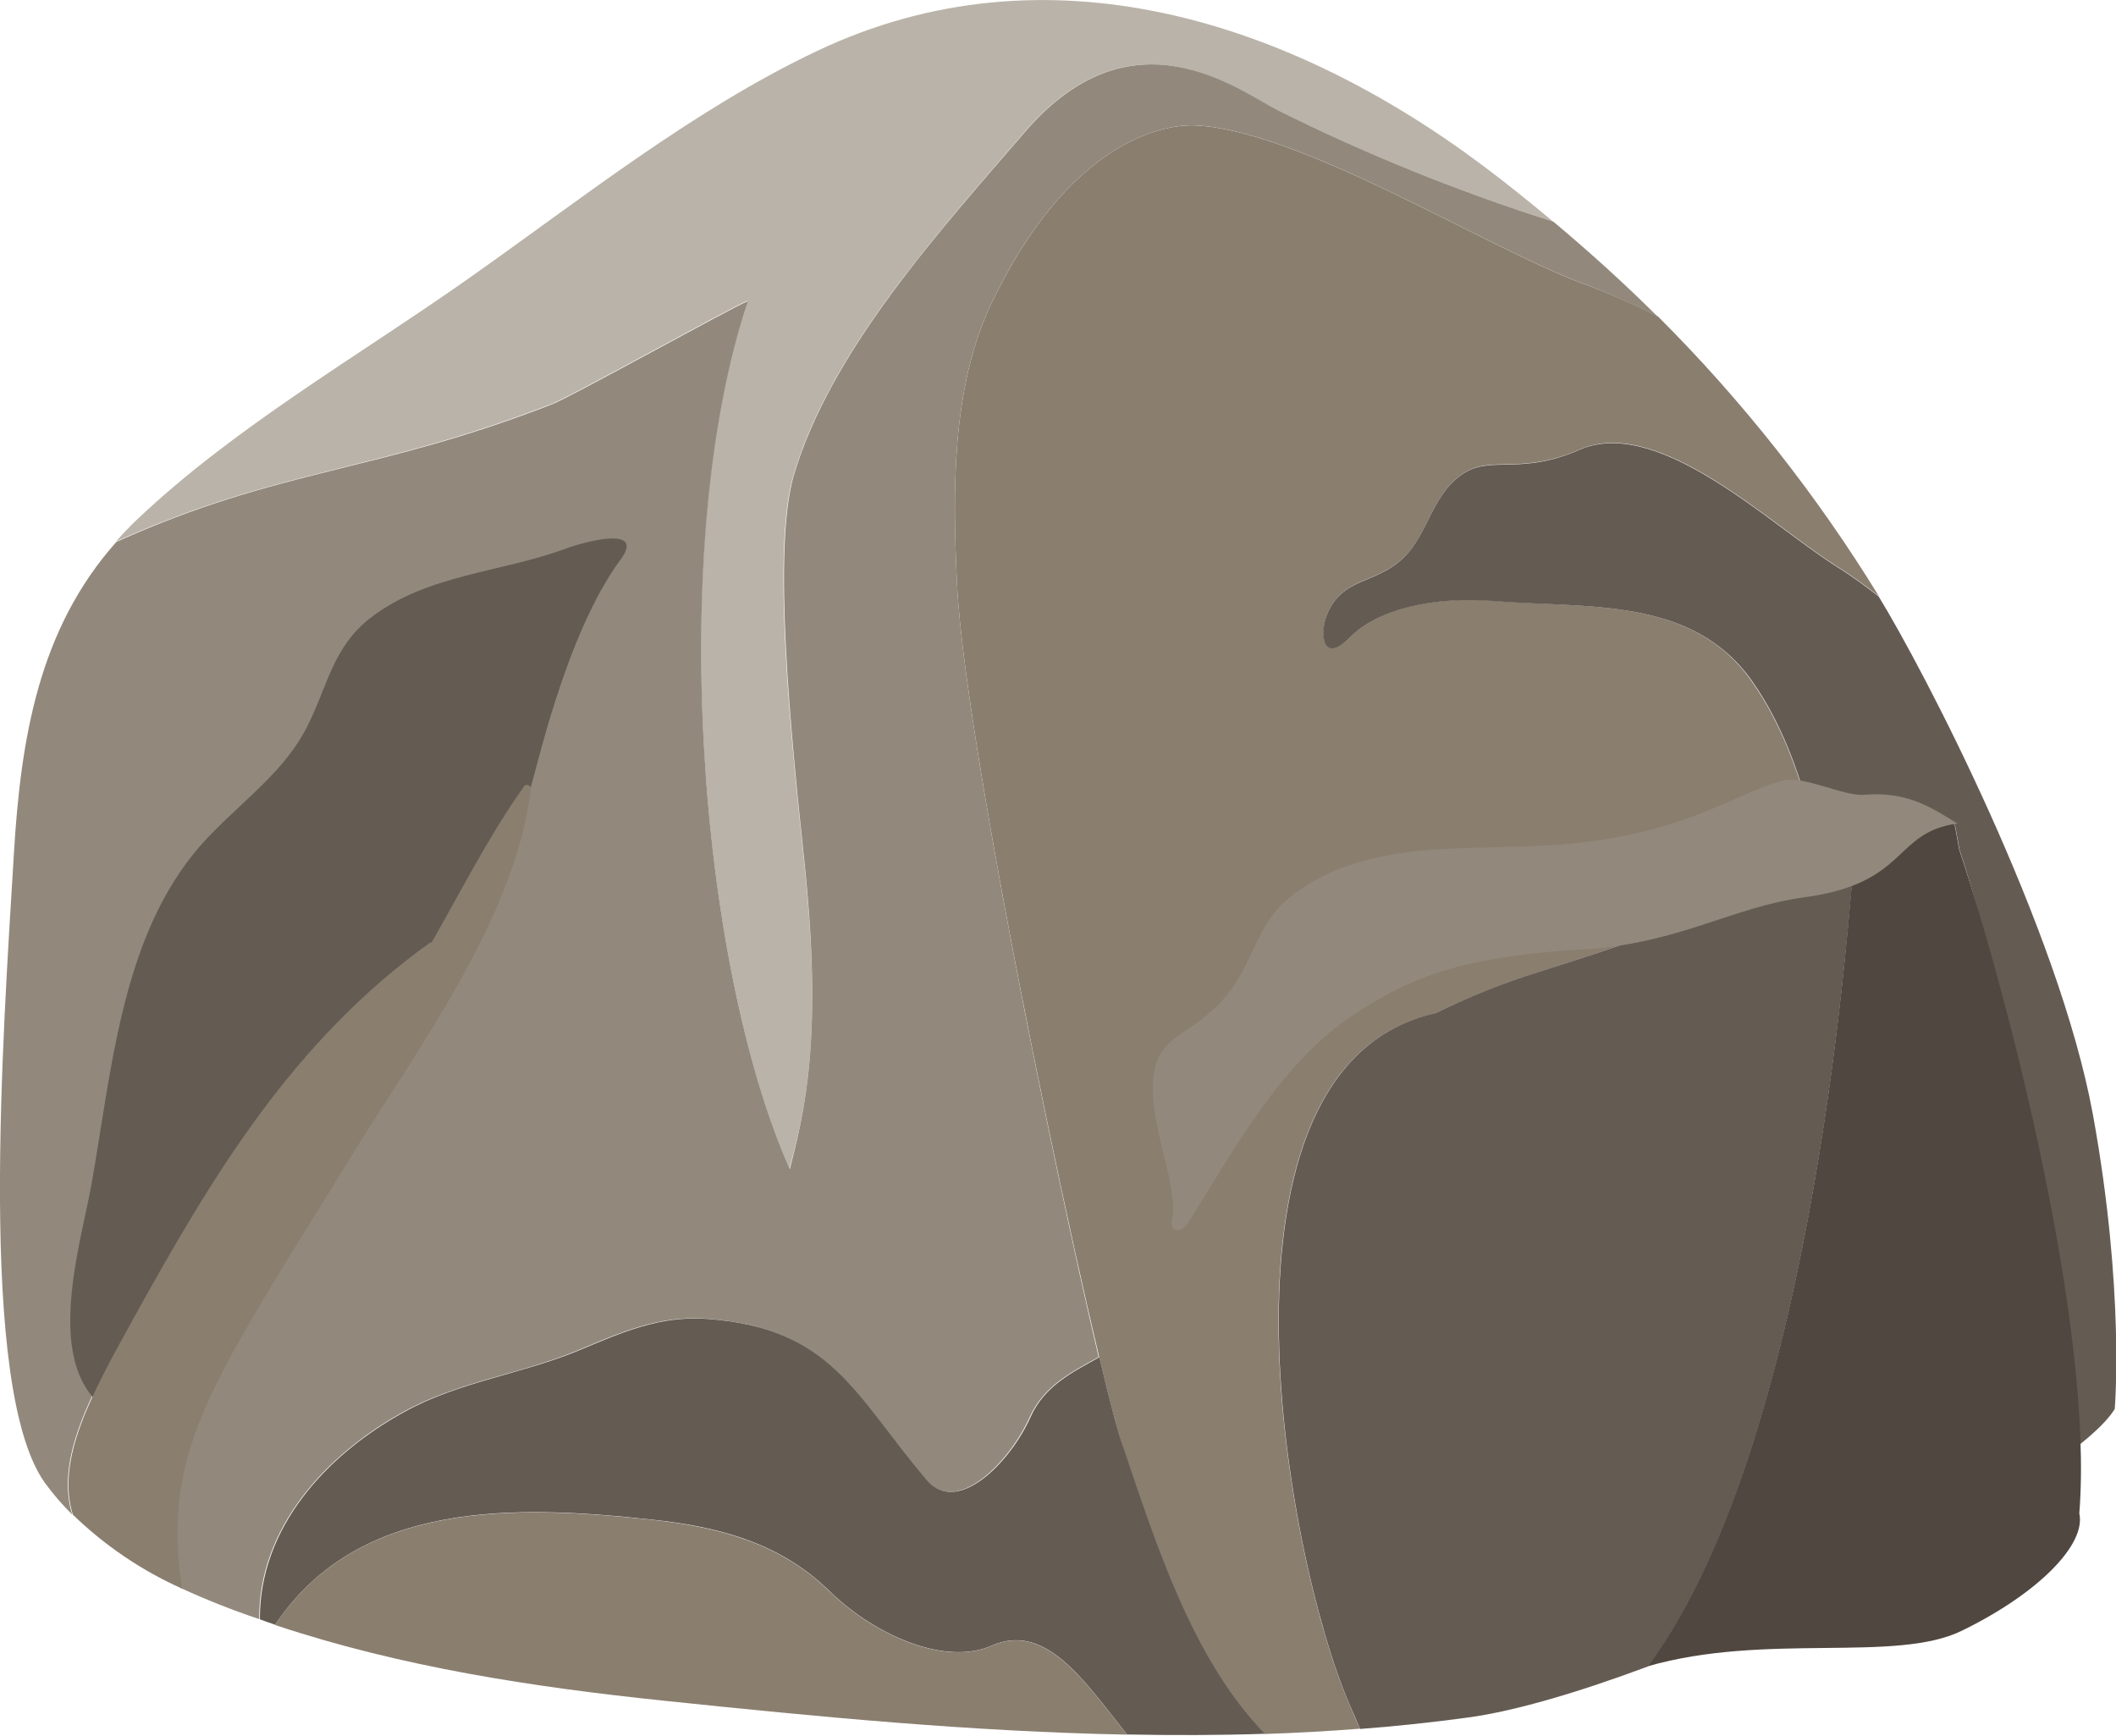
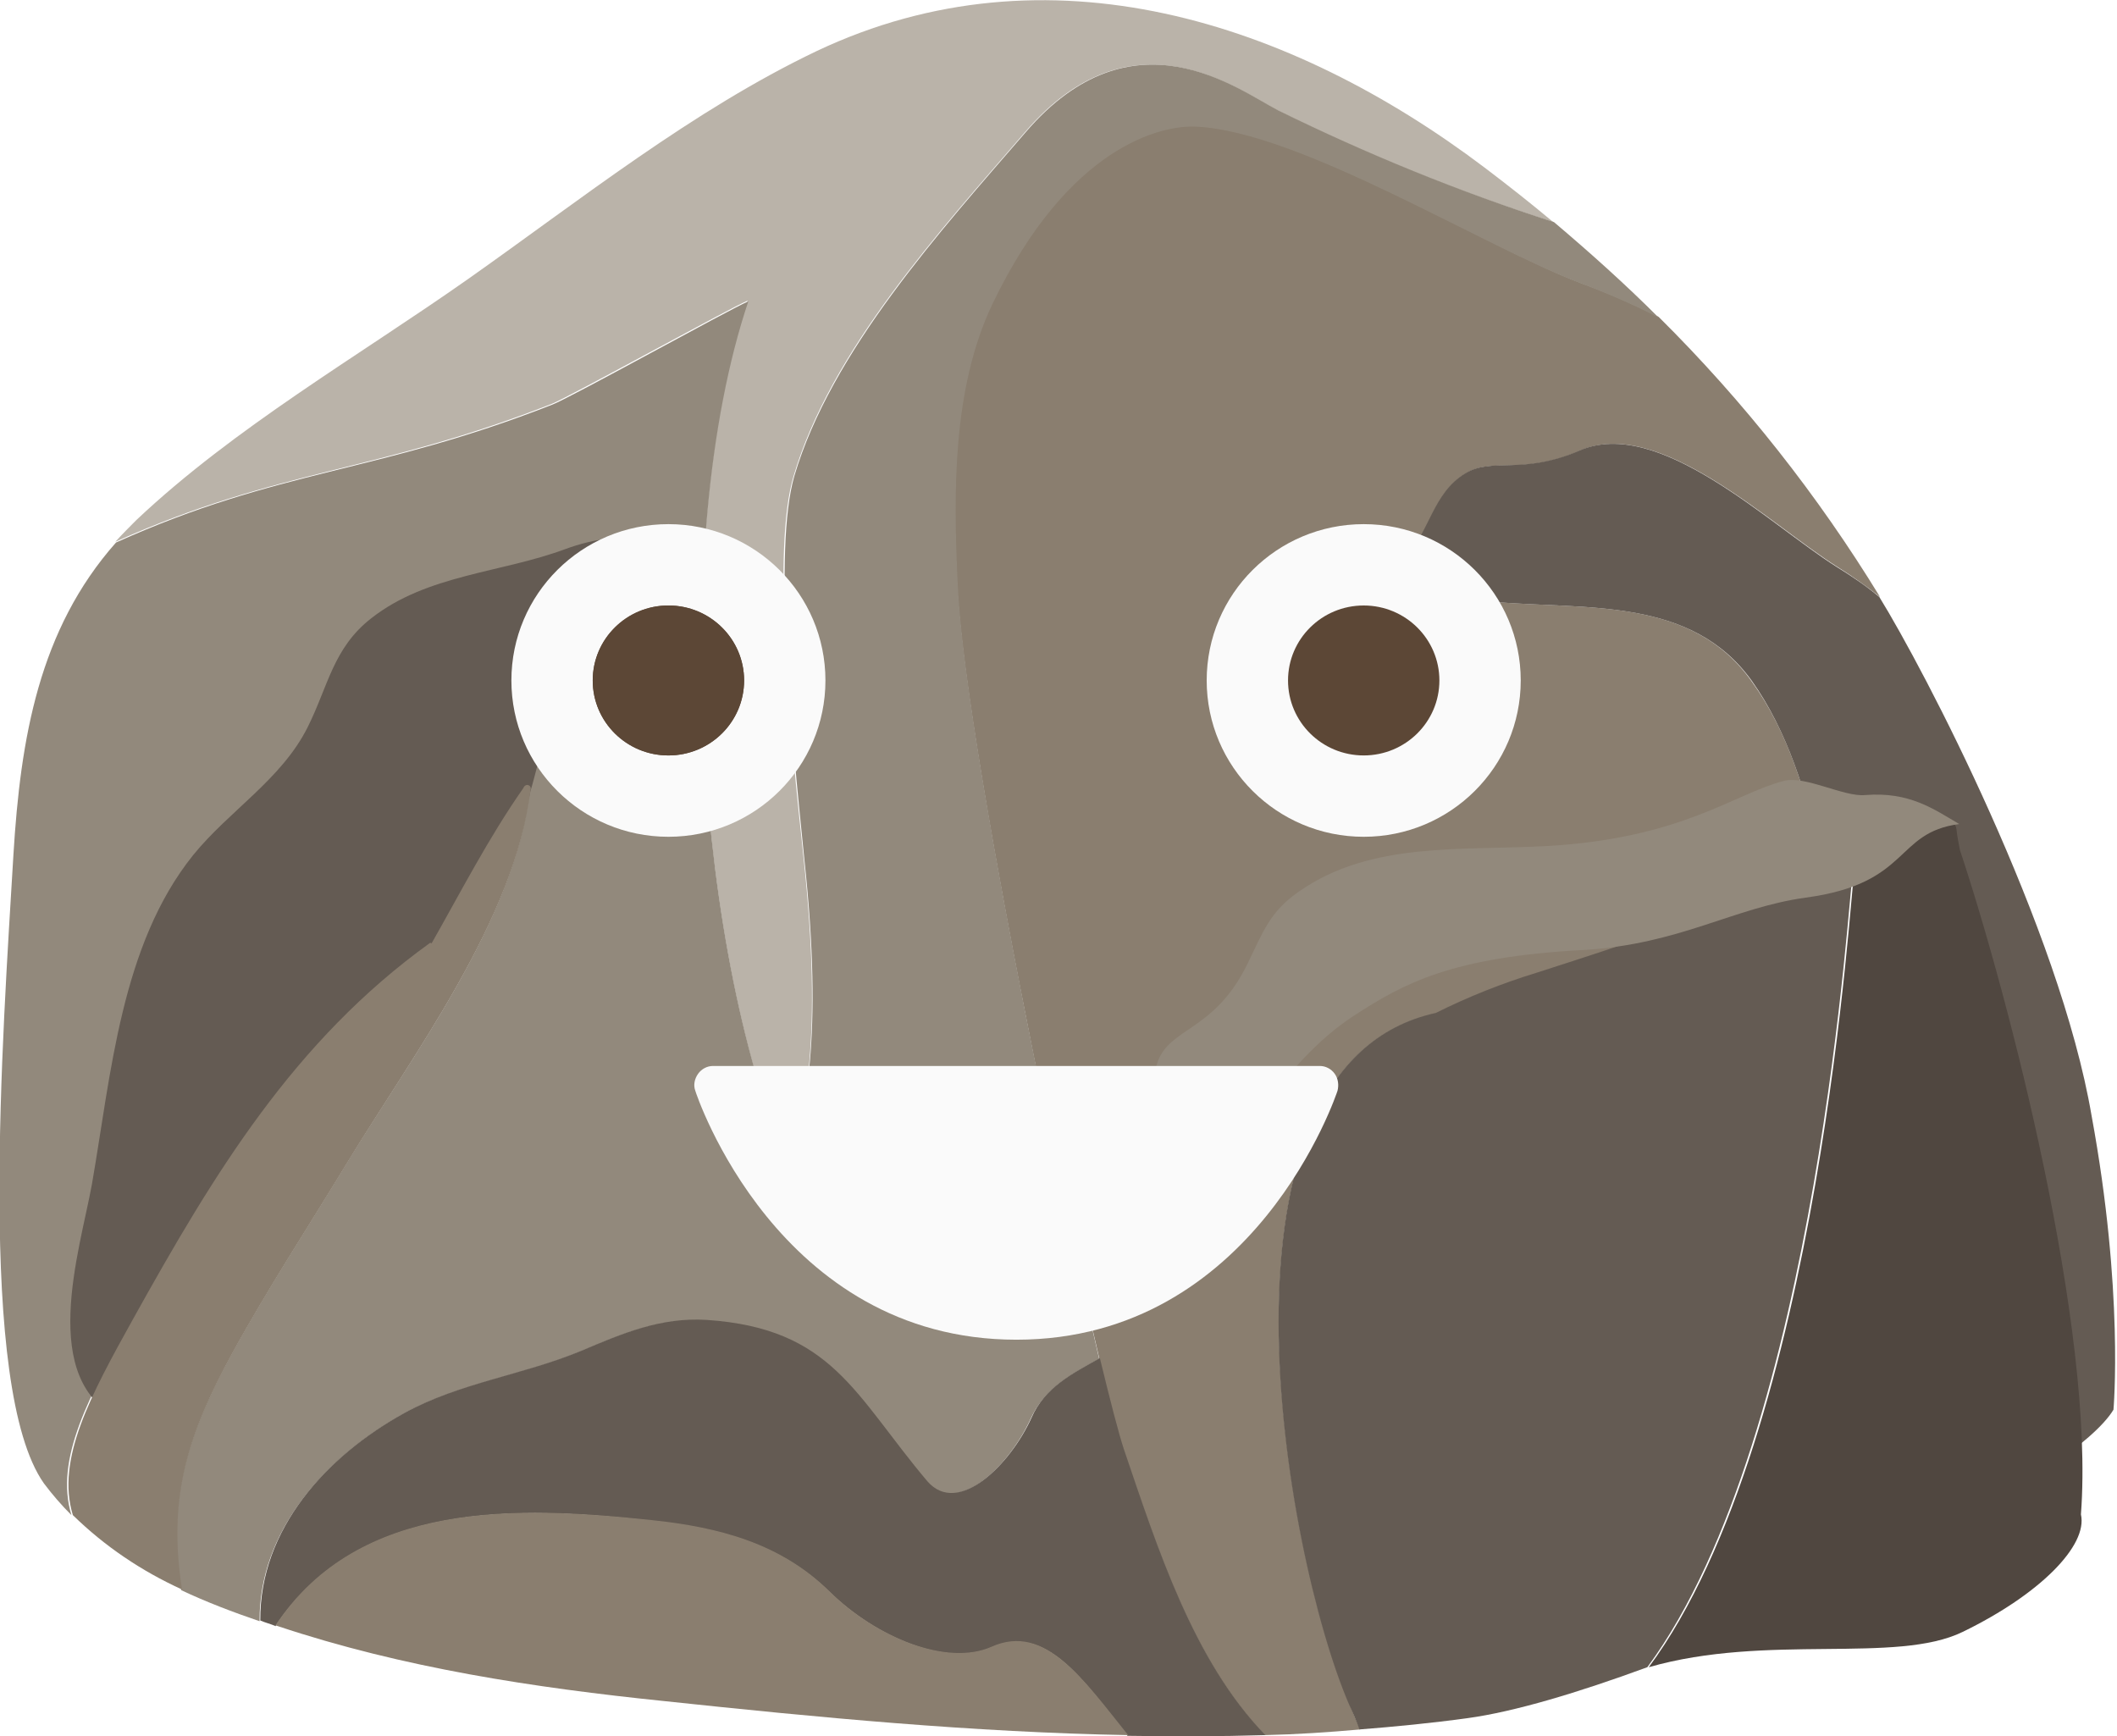
- <svg xmlns="http://www.w3.org/2000/svg" id="Layer_1" data-name="Layer 1" viewBox="0 0 299.31 245.44">
-   <defs>
-     <style>.cls-1{fill:#8a7e6f;}.cls-2{fill:#645b53;}.cls-3{fill:#bab3a9;}.cls-4{fill:#92897c;}.cls-5{fill:#504740;}</style>
-   </defs>
-   <path class="cls-1" d="M224.25,40c-13.48-5.06-39.86-21.66-54.58-22.24-4.75-.19-17.92,2.56-28.71,25.1-5.72,11.95-5.51,26.8-4.91,39.59,1.17,25.1,19.7,111.27,23.51,122.39,4.72,13.81,9.87,30,20,40.45q6.76-.22,13.49-.75c-.47-1.07-1-2.25-1.54-3.58-9.12-21.15-21.56-90.25,12.24-97.6a95.52,95.52,0,0,1,14.3-5.74c12.36-4,23.83-7.62,35.36-13.68.67-.35,1.36-.74,2.06-1.14l.41-.24,2.11-1.24h0c-1.66-8.92-4.64-18.08-9.57-25C240,84.35,225.21,86.12,212,85c-8.69-.7-16.49,1.24-20.24,5.07-4,4.09-4.41-.51-3.36-3.1,2.23-5.48,6.94-4.26,10.89-8.14,3.62-3.55,4-9.26,8.72-12.05,3.83-2.26,8,.38,16.08-3.16,11.15-4.89,26.79,10.41,36.28,16.41a65.19,65.19,0,0,1,6.1,4.34,214,214,0,0,0-31.25-39.58A100.77,100.77,0,0,0,224.25,40Z" transform="translate(-0.69 -0.02)" />
-   <path class="cls-2" d="M258,121.31l-2.11,1.24C256.6,122.16,257.3,121.74,258,121.31Z" transform="translate(-0.69 -0.02)" />
-   <path class="cls-2" d="M255.5,122.79c-.7.4-1.39.79-2.06,1.14C254.11,123.58,254.8,123.19,255.5,122.79Z" transform="translate(-0.69 -0.02)" />
-   <path class="cls-3" d="M116.24,7.24C98.6,15.62,82.71,28.34,66.8,39.53c-15.51,10.92-32.95,20.91-46.75,34-1.05,1-2,2-2.95,3.08,23.24-10.43,36.66-9.73,61.66-19.48,2.74-1.07,24.87-13.39,27.67-14.58-11.45,34.18-7,93.51,5.93,122.79,2.1-8,4.82-18.21,2-44.09-1.88-17.62-4.5-43.57-1.45-53.95,5.2-17.69,20.74-34.7,32.72-48.64,15.1-17.57,29.93-6.05,35.73-3.07a271.19,271.19,0,0,0,39,15.76c-3.15-2.64-6.36-5.24-9.7-7.74C183.25,3,148.81-8.22,116.24,7.24Z" transform="translate(-0.69 -0.02)" />
-   <path class="cls-4" d="M181.41,15.6c-5.8-3-20.63-14.5-35.73,3.07-12,13.94-27.52,30.95-32.72,48.64-3,10.38-.43,36.33,1.45,54,2.77,25.88,0,36.09-2,44.09-13-29.28-17.38-88.61-5.93-122.79-2.8,1.19-24.93,13.51-27.67,14.58-25,9.75-38.42,9-61.66,19.48C6.17,89,3.63,104.43,2.65,120.85,1.13,146.21-2.51,196.26,7,209.71a36.88,36.88,0,0,0,3.9,4.54c-2.39-7.85,2.54-16.85,8.55-27.69,11.39-20.54,22.69-39.34,42-53.24.08,0,.14,0,.17.07,4.28-7.41,8.11-15,13-22a.52.52,0,0,1,1,.36c-2.21,18.49-16.7,37.52-26.13,53-5.39,8.85-11.11,17.57-16.08,26.67-6.12,11.22-9.09,20-7.12,33.08a.85.85,0,0,1,0,.16,111.37,111.37,0,0,0,11.06,4.38c-.07-12.93,9.4-23.23,20.35-29.29,7.82-4.34,16.85-5.39,25-8.84,5.9-2.48,11.27-4.82,17.79-4.37,17.75,1.24,20.87,10.65,31.19,22.81,4.37,5.14,11.81-2.52,14.67-8.9,2-4.39,5.79-6.29,9.74-8.48C149.55,164.22,137,103,136.05,82.44c-.6-12.79-.81-27.64,4.91-39.59,10.79-22.54,24-25.29,28.71-25.1,14.72.58,41.1,17.18,54.58,22.24a100.77,100.77,0,0,1,10.94,4.84c-4.67-4.66-9.62-9.14-14.79-13.47A271.19,271.19,0,0,1,181.41,15.6Z" transform="translate(-0.69 -0.02)" />
-   <path class="cls-2" d="M80.7,77.63C71.57,81,61.07,81.27,53.15,87.38c-5.41,4.16-6.06,9.59-9,15.39-3.7,7.36-11.09,11.79-16.15,18.1-10.19,12.73-11.59,31-14.34,46.51-1.66,9.4-7.77,27.89,4.19,33.25a1.32,1.32,0,0,0,1.87-.85c7.11-19.42,18.89-35.76,32.4-51.2,8.21-9.38,21.11-24,23.52-36.82.81-2.15,4.93-21.86,12.81-32.56C92,74.44,83.94,76.45,80.7,77.63Z" transform="translate(-0.69 -0.02)" />
-   <path class="cls-1" d="M74.71,111.4c-4.94,7-8.77,14.58-13,22,0-.07-.09-.12-.17-.07-19.34,13.9-30.64,32.7-42,53.24-6,10.84-10.94,19.84-8.55,27.69a53.66,53.66,0,0,0,15.43,10.46.85.85,0,0,0,0-.16c-2-13.12,1-21.86,7.12-33.08,5-9.1,10.69-17.82,16.08-26.67,9.43-15.52,23.92-34.55,26.13-53A.52.52,0,0,0,74.71,111.4Z" transform="translate(-0.69 -0.02)" />
-   <path class="cls-2" d="M156.19,192c-3.95,2.19-7.78,4.09-9.74,8.48-2.86,6.38-10.3,14-14.67,8.9-10.32-12.16-13.44-21.57-31.19-22.81-6.52-.45-11.89,1.89-17.79,4.37-8.2,3.45-17.23,4.5-25,8.84-11,6.06-20.42,16.36-20.35,29.29.73.26,1.47.54,2.19.78l0-.06c11.86-17.7,34.17-16.87,53.12-14.84,9.62,1,18.32,3.33,25.24,10.1,6.58,6.45,16.55,10.57,22.88,7.77,7.67-3.39,13,4.71,19.23,12.54,6.51.12,13,.12,19.5-.1-10.16-10.46-15.31-26.64-20-40.45C158.86,202.8,157.67,198.24,156.19,192Z" transform="translate(-0.69 -0.02)" />
-   <path class="cls-2" d="M266.44,84.41a65.19,65.19,0,0,0-6.1-4.34c-9.49-6-25.13-21.3-36.28-16.41-8.06,3.54-12.25.9-16.08,3.16-4.7,2.79-5.1,8.5-8.72,12.05-3.95,3.88-8.66,2.66-10.89,8.14-1.05,2.59-.64,7.19,3.36,3.1,3.75-3.83,11.55-5.77,20.24-5.07,13.24,1.08,28-.69,36.5,11.24,4.93,6.94,7.91,16.1,9.57,25h0c-.72.43-1.42.85-2.11,1.24l-.41.24c-.7.4-1.39.79-2.06,1.14-11.53,6.06-23,9.72-35.36,13.68a95.52,95.52,0,0,0-14.3,5.74C170,150.7,182.42,219.8,191.54,241c.57,1.33,1.07,2.51,1.54,3.58,5.13-.4,10.24-.93,15.33-1.63,6.64-.91,15.64-3.58,25.4-7.22,24.43-33,28.58-111.65,29-111.7,2.21-3.77,8.78-6.48,12.58-8.19,1-.44,1.8.52,1.93,1.36.17,1,.36,2,.54,3,6.83,20.48,14.68,61.17,12.63,87.38,4.61-3.18,7.92-6,9.33-8.25,0,0,1.45-16.7-3.08-41.63C291.91,131.35,272.7,94.61,266.44,84.41Z" transform="translate(-0.69 -0.02)" />
-   <path class="cls-5" d="M277.82,120.18c-.18-1-.37-2-.54-3-.13-.84-.95-1.8-1.93-1.36-3.8,1.71-10.37,4.42-12.58,8.19-.38,0-4.53,78.66-29,111.7,16.66-4.78,35-.45,44.37-5,10.87-5.29,17.66-12.23,16.67-16.62C296.9,187.82,284.65,140.66,277.82,120.18Z" transform="translate(-0.69 -0.02)" />
-   <path class="cls-1" d="M140.86,232.84c-6.33,2.8-16.3-1.32-22.88-7.77-6.92-6.77-15.62-9.06-25.24-10.1-18.95-2-41.26-2.86-53.12,14.84l0,.06.25.09c17.69,5.87,36.22,8.69,54.71,10.62,21.58,2.26,43.59,4.38,65.54,4.8C153.87,237.55,148.53,229.45,140.86,232.84Z" transform="translate(-0.69 -0.02)" />
-   <path class="cls-4" d="M264.43,112.44c-3,.25-8.52-2.76-11.52-2-7,1.78-14.31,8.07-33.44,9.18-12.13.7-24.91-.72-35.11,6.39-4.21,2.94-5.07,5.66-7.42,10.44-4.71,9.54-11,8.83-12.67,13.9-2.19,6.56,3.25,16.62,2.21,22.21-.34,1.78,1.29,2,2.3.38,6.26-10,13.16-22.69,23.25-29.3,7.11-4.65,13.84-8.26,32.47-9.32,13.55-.77,21.2-6,31.37-7.37,14.87-2,12.51-9.16,21.7-10.45C274.14,114.44,270.69,111.92,264.43,112.44Z" transform="translate(-0.69 -0.02)" />
+ <svg xmlns="http://www.w3.org/2000/svg" version="1.1" id="Layer_1" x="0px" y="0px" viewBox="0 0 299.3 245.4" style="enable-background:new 0 0 299.3 245.4;" xml:space="preserve">
+   <style type="text/css">
+ 	.st0{fill:#8A7E6F;}
+ 	.st1{fill:#645B53;}
+ 	.st2{fill:#BAB3A9;}
+ 	.st3{fill:#92897C;}
+ 	.st4{fill:#504740;}
+ 	.st5{fill:#FAFAFA;}
+ 	.st6{fill:#5C4736;}
+ </style>
+   <g>
+     <path class="st0" d="M223.5,40c-13.5-5.1-39.9-21.7-54.6-22.2c-4.8-0.2-17.9,2.6-28.7,25.1c-5.7,12-5.5,26.8-4.9,39.6   c1.2,25.1,19.7,111.3,23.5,122.4c4.7,13.8,9.9,30,20,40.4c4.5-0.1,9-0.4,13.5-0.8c-0.5-1.1-1-2.3-1.5-3.6   c-9.1-21.1-21.6-90.3,12.2-97.6c4.6-2.3,9.4-4.2,14.3-5.7c12.4-4,23.8-7.6,35.4-13.7c0.7-0.3,1.4-0.7,2.1-1.1l0.4-0.2l2.1-1.2l0,0   c-1.7-8.9-4.6-18.1-9.6-25c-8.4-12-23.2-10.2-36.4-11.3c-8.7-0.7-16.5,1.2-20.2,5.1c-4,4.1-4.4-0.5-3.4-3.1   c2.2-5.5,6.9-4.3,10.9-8.1c3.6-3.6,4-9.3,8.7-12.1c3.8-2.3,8,0.4,16.1-3.2c11.1-4.9,26.8,10.4,36.3,16.4c2.1,1.3,4.2,2.8,6.1,4.3   c-8.8-14.4-19.3-27.7-31.3-39.6C231,43,227.3,41.4,223.5,40z" />
+     <path class="st1" d="M257.3,121.3l-2.1,1.2C255.9,122.1,256.6,121.7,257.3,121.3z" />
+     <path class="st1" d="M254.8,122.8c-0.7,0.4-1.4,0.8-2.1,1.1C253.4,123.6,254.1,123.2,254.8,122.8z" />
+     <path class="st2" d="M115.5,7.2C97.9,15.6,82,28.3,66.1,39.5c-15.5,10.9-32.9,20.9-46.8,34c-1,1-2,2-3,3.1   c23.2-10.4,36.7-9.7,61.7-19.5c2.7-1.1,24.9-13.4,27.7-14.6c-11.4,34.2-7,93.5,5.9,122.8c2.1-8,4.8-18.2,2-44.1   c-1.9-17.6-4.5-43.6-1.4-53.9c5.2-17.7,20.7-34.7,32.7-48.6c15.1-17.6,29.9-6.1,35.7-3.1c12.6,6.3,25.6,11.5,39,15.8   c-3.1-2.6-6.4-5.2-9.7-7.7C182.5,3,148.1-8.2,115.5,7.2z" />
+     <path class="st3" d="M180.7,15.6c-5.8-3-20.6-14.5-35.7,3.1c-12,13.9-27.5,31-32.7,48.6c-3,10.4-0.4,36.3,1.4,54   c2.8,25.9,0,36.1-2,44.1c-13-29.3-17.4-88.6-5.9-122.8c-2.8,1.2-24.9,13.5-27.7,14.6c-25,9.8-38.4,9-61.7,19.5   C5.5,89,2.9,104.4,1.9,120.8c-1.5,25.4-5.2,75.4,4.3,88.9c1.2,1.6,2.5,3.1,3.9,4.5c-2.4-7.9,2.5-16.9,8.6-27.7   c11.4-20.5,22.7-39.3,42-53.2c0.1,0,0.1,0,0.2,0.1c4.3-7.4,8.1-15,13-22c0.1-0.3,0.4-0.4,0.7-0.3s0.4,0.4,0.3,0.7l0,0   c-2.2,18.5-16.7,37.5-26.1,53c-5.4,8.9-11.1,17.6-16.1,26.7c-6.1,11.2-9.1,20-7.1,33.1c0,0.1,0,0.1,0,0.2c3.6,1.7,7.3,3.1,11.1,4.4   c-0.1-12.9,9.4-23.2,20.3-29.3c7.8-4.3,16.8-5.4,25-8.8c5.9-2.5,11.3-4.8,17.8-4.4c17.8,1.2,20.9,10.6,31.2,22.8   c4.4,5.1,11.8-2.5,14.7-8.9c2-4.4,5.8-6.3,9.7-8.5c-6.5-27.8-19.1-89-20-109.5c-0.6-12.8-0.8-27.6,4.9-39.6   c10.8-22.5,24-25.3,28.7-25.1c14.7,0.6,41.1,17.2,54.6,22.2c3.7,1.4,7.4,3,10.9,4.8c-4.7-4.7-9.6-9.1-14.8-13.5   C206.3,27.1,193.3,21.8,180.7,15.6z" />
+     <path class="st1" d="M80,77.6c-9.1,3.4-19.6,3.6-27.5,9.8c-5.4,4.2-6.1,9.6-9,15.4c-3.7,7.4-11.1,11.8-16.2,18.1   c-10.2,12.7-11.6,31-14.3,46.5c-1.7,9.4-7.8,27.9,4.2,33.3c0.7,0.3,1.4,0.1,1.8-0.6c0-0.1,0.1-0.2,0.1-0.3   c7.1-19.4,18.9-35.8,32.4-51.2c8.2-9.4,21.1-24,23.5-36.8c0.8-2.2,4.9-21.9,12.8-32.6C91.3,74.4,83.2,76.4,80,77.6z" />
+     <path class="st0" d="M74,111.4c-4.9,7-8.8,14.6-13,22c0-0.1-0.1-0.1-0.2-0.1c-19.3,13.9-30.6,32.7-42,53.2   c-6,10.8-10.9,19.8-8.5,27.7c4.5,4.4,9.7,7.9,15.4,10.5c0-0.1,0-0.1,0-0.2c-2-13.1,1-21.9,7.1-33.1c5-9.1,10.7-17.8,16.1-26.7   c9.4-15.5,23.9-34.6,26.1-53c0.1-0.3,0-0.6-0.3-0.7S74.1,111.1,74,111.4z" />
+     <path class="st1" d="M155.5,192c-3.9,2.2-7.8,4.1-9.7,8.5c-2.9,6.4-10.3,14-14.7,8.9c-10.3-12.2-13.4-21.6-31.2-22.8   c-6.5-0.4-11.9,1.9-17.8,4.4c-8.2,3.4-17.2,4.5-25,8.8c-11,6.1-20.4,16.4-20.3,29.3c0.7,0.3,1.5,0.5,2.2,0.8v-0.1   c11.9-17.7,34.2-16.9,53.1-14.8c9.6,1,18.3,3.3,25.2,10.1c6.6,6.4,16.5,10.6,22.9,7.8c7.7-3.4,13,4.7,19.2,12.5   c6.5,0.1,13,0.1,19.5-0.1c-10.2-10.5-15.3-26.6-20-40.4C158.2,202.8,157,198.2,155.5,192z" />
+     <path class="st1" d="M265.7,84.4c-1.9-1.6-4-3-6.1-4.3c-9.5-6-25.1-21.3-36.3-16.4c-8.1,3.5-12.3,0.9-16.1,3.2   c-4.7,2.8-5.1,8.5-8.7,12.1c-3.9,3.9-8.7,2.7-10.9,8.1c-1.1,2.6-0.6,7.2,3.4,3.1c3.8-3.8,11.6-5.8,20.2-5.1   c13.2,1.1,28-0.7,36.5,11.2c4.9,6.9,7.9,16.1,9.6,25l0,0c-0.7,0.4-1.4,0.8-2.1,1.2l-0.4,0.2c-0.7,0.4-1.4,0.8-2.1,1.1   c-11.5,6.1-23,9.7-35.4,13.7c-4.9,1.5-9.7,3.4-14.3,5.7c-33.8,7.4-21.4,76.5-12.3,97.7c0.6,1.3,1.1,2.5,1.5,3.6   c5.1-0.4,10.2-0.9,15.3-1.6c6.6-0.9,15.6-3.6,25.4-7.2c24.4-33,28.6-111.7,29-111.7c2.2-3.8,8.8-6.5,12.6-8.2   c1-0.4,1.8,0.5,1.9,1.4c0.2,1,0.4,2,0.5,3c6.8,20.5,14.7,61.2,12.6,87.4c4.6-3.2,7.9-6,9.3-8.3c0,0,1.5-16.7-3.1-41.6   C291.2,131.3,272,94.6,265.7,84.4z" />
+     <path class="st4" d="M277.1,120.2c-0.2-1-0.4-2-0.5-3c-0.1-0.8-1-1.8-1.9-1.4c-3.8,1.7-10.4,4.4-12.6,8.2c-0.4,0-4.5,78.7-29,111.7   c16.7-4.8,35-0.4,44.4-5c10.9-5.3,17.7-12.2,16.7-16.6C296.2,187.8,283.9,140.6,277.1,120.2z" />
+     <path class="st0" d="M140.2,232.8c-6.3,2.8-16.3-1.3-22.9-7.8c-6.9-6.8-15.6-9.1-25.2-10.1c-18.9-2-41.3-2.9-53.1,14.8v0.1l0.3,0.1   c17.7,5.9,36.2,8.7,54.7,10.6c21.6,2.3,43.6,4.4,65.5,4.8C153.2,237.5,147.8,229.4,140.2,232.8z" />
+     <path class="st3" d="M263.7,112.4c-3,0.3-8.5-2.8-11.5-2c-7,1.8-14.3,8.1-33.4,9.2c-12.1,0.7-24.9-0.7-35.1,6.4   c-4.2,2.9-5.1,5.7-7.4,10.4c-4.7,9.5-11,8.8-12.7,13.9c-2.2,6.6,3.3,16.6,2.2,22.2c-0.3,1.8,1.3,2,2.3,0.4   c6.3-10,13.2-22.7,23.3-29.3c7.1-4.6,13.8-8.3,32.5-9.3c13.6-0.8,21.2-6,31.4-7.4c14.9-2,12.5-9.2,21.7-10.4   C273.4,114.4,270,111.9,263.7,112.4z" />
+   </g>
+   <g>
+     <g>
+       <path class="st5" d="M100.8,153.4c0,0,10.7,33.3,42.9,33.3c32.2,0,42.9-33.3,42.9-33.3h-42.9H100.8z" />
+       <path class="st5" d="M143.7,189.4c-33.8,0-45.3-34.8-45.4-35.2c-0.3-0.8-0.1-1.7,0.4-2.4c0.5-0.7,1.3-1.1,2.1-1.1h85.8    c0.8,0,1.6,0.4,2.1,1.1c0.5,0.7,0.6,1.6,0.4,2.4C189,154.5,177.5,189.4,143.7,189.4z M104.7,156c3.6,8.2,14.8,28,39,28    c23.9,0,35.3-19.8,39-28H104.7z" />
+     </g>
+     <ellipse class="st5" cx="94.5" cy="96.2" rx="22.2" ry="22.1" />
+     <ellipse class="st5" cx="192.8" cy="96.2" rx="22.2" ry="22.1" />
+     <g>
+       <ellipse class="st6" cx="94.5" cy="96.2" rx="10.7" ry="10.6" />
+       <ellipse class="st6" cx="94.5" cy="96.2" rx="10.7" ry="10.6" />
+       <ellipse class="st6" cx="192.8" cy="96.2" rx="10.7" ry="10.6" />
+     </g>
+   </g>
</svg>
